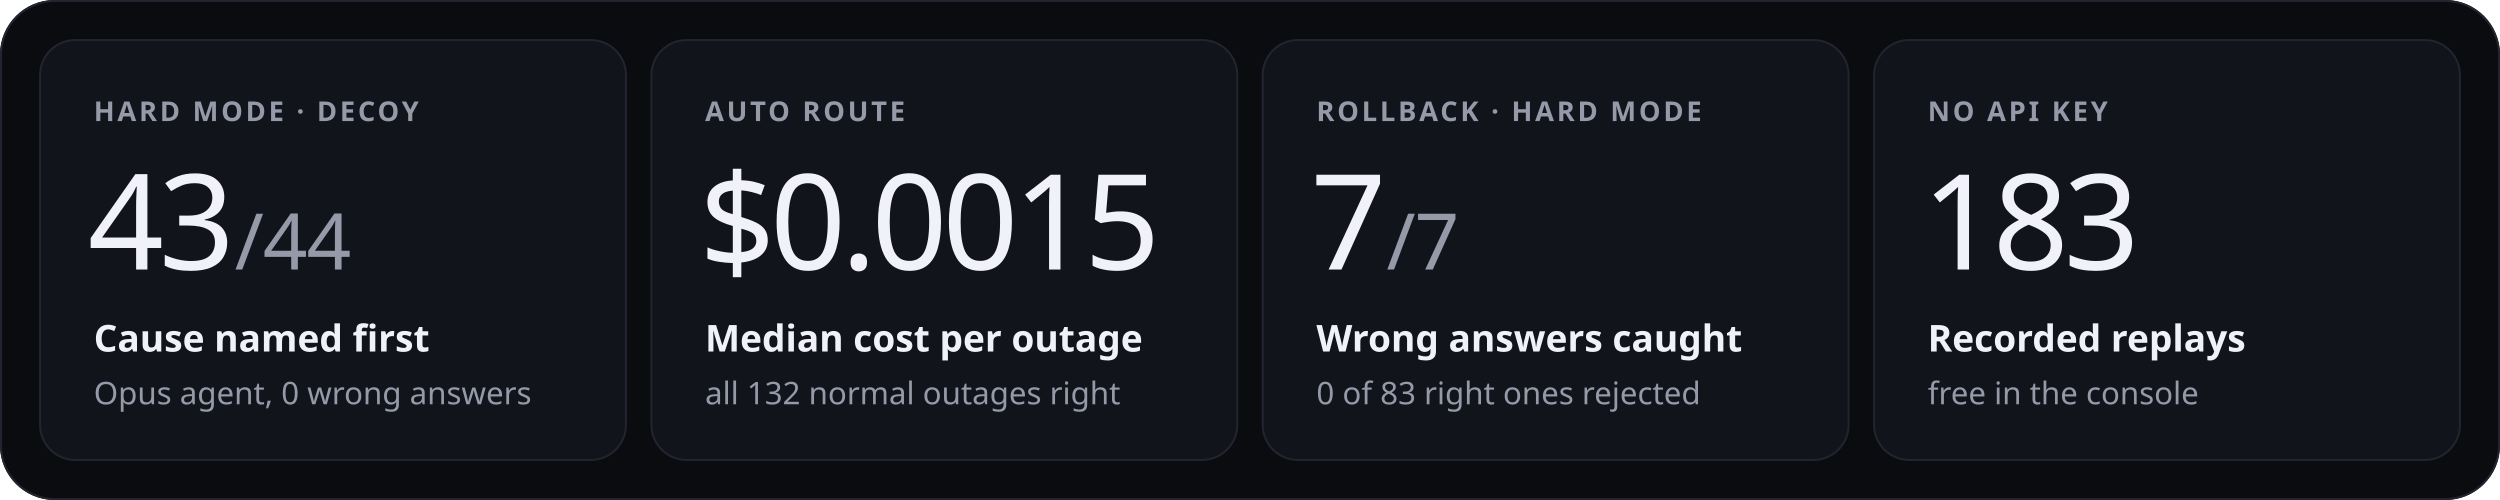
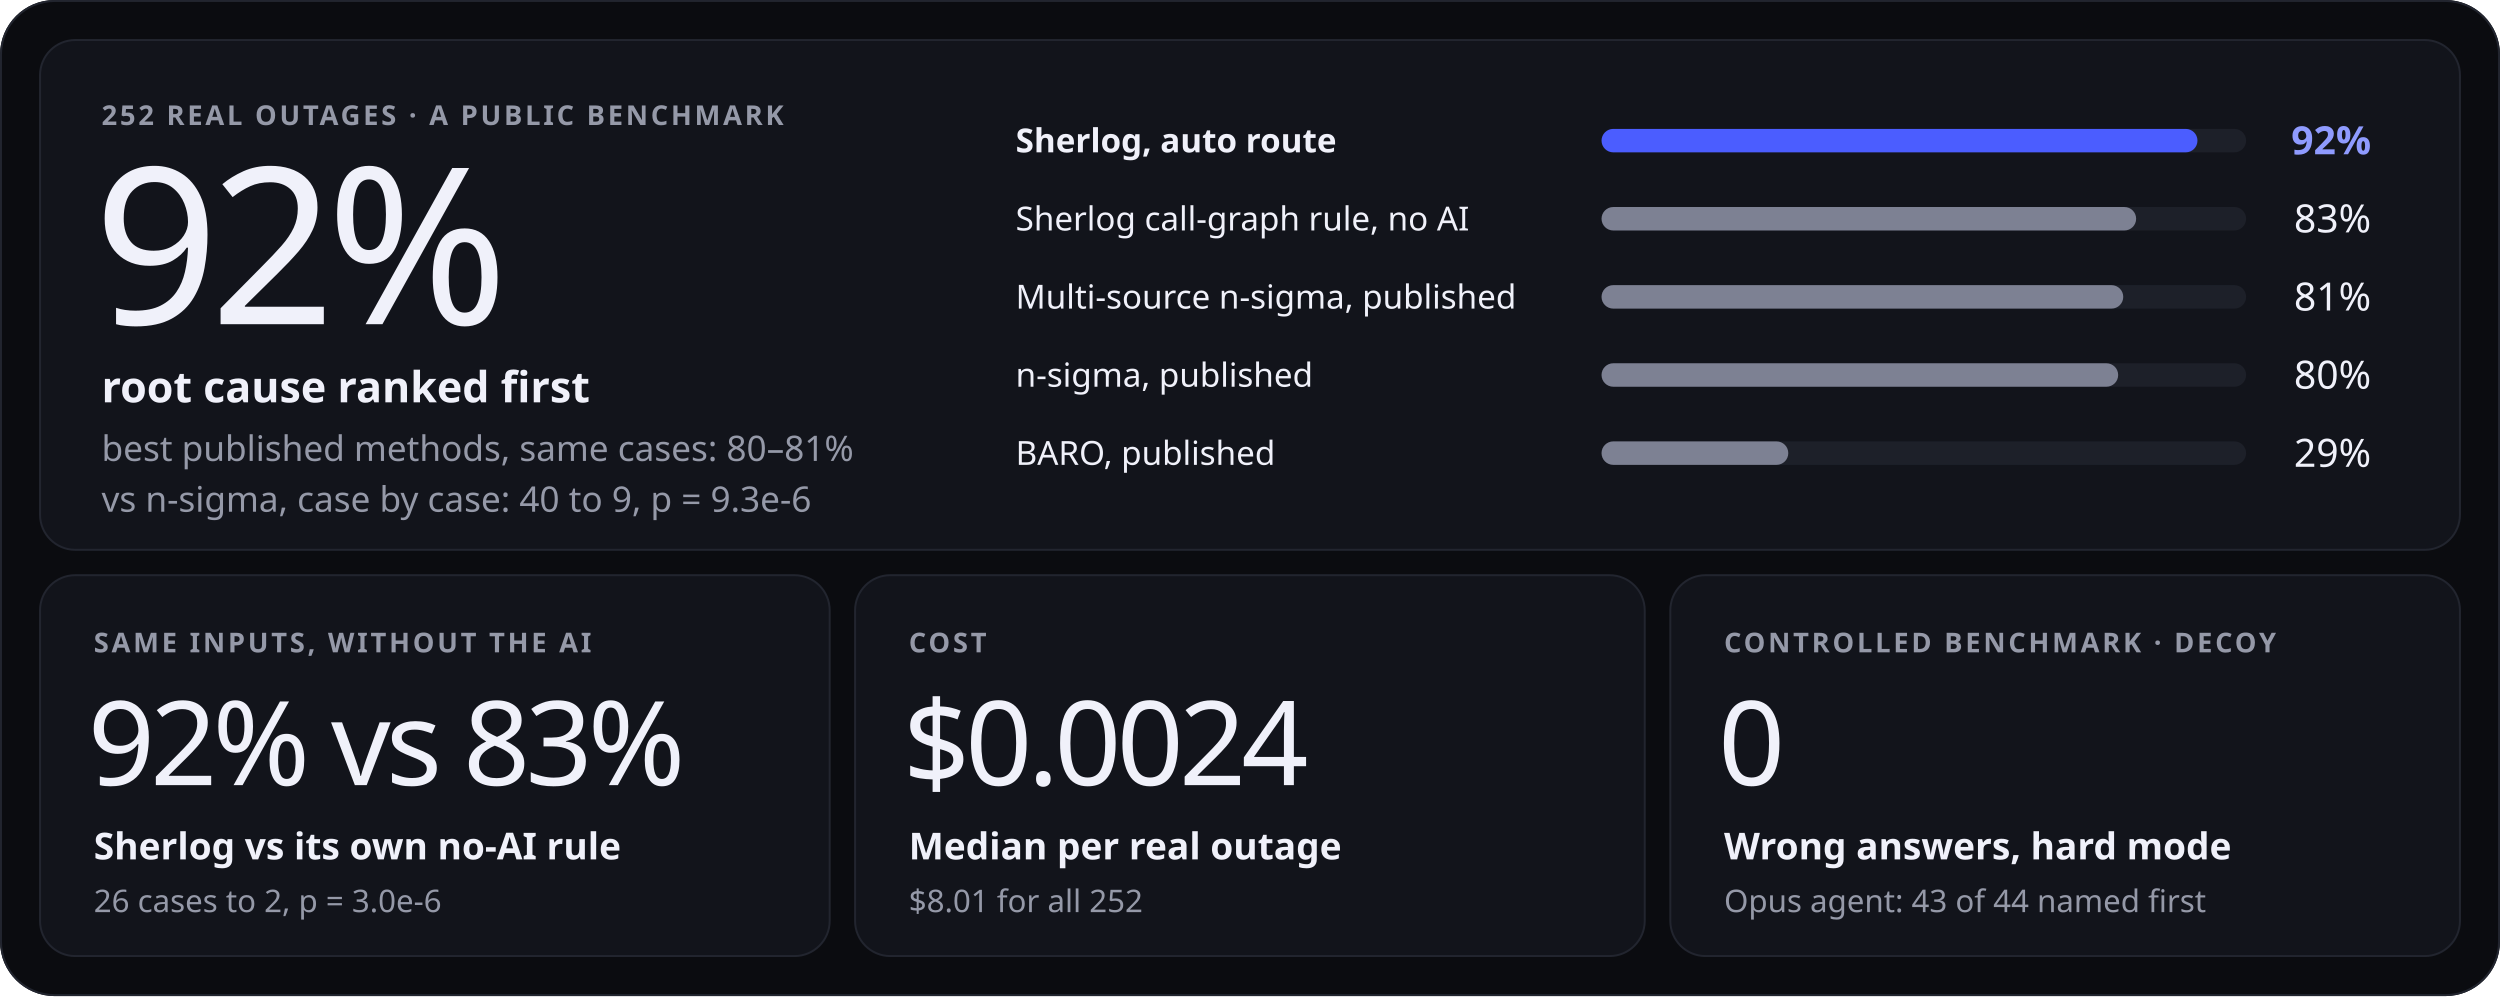
- <svg xmlns="http://www.w3.org/2000/svg" width="1280" height="256" viewBox="0 0 1280 256" font-family="system-ui, sans-serif" role="img" aria-labelledby="t d">
-   <rect width="1280" height="256" rx="28" fill="#0b0c10" />
-   <rect x=".5" y=".5" width="1279" height="255" rx="27.5" fill="none" stroke="#22252f" />
-   <rect x="20.5" y="20.5" width="300.0" height="215" rx="18" fill="#12141b" stroke="#22252f" />
-   <text x="48.0" y="62" font-size="14" font-weight="600" letter-spacing="1.4" fill="#9599a8">HARD MODE · DECOY</text>
-   <text x="45.0" y="138" font-size="68" letter-spacing="-2.6" fill="#f0f1fa">43<tspan font-size="40" letter-spacing="-.5" fill="#9599a8">/44</tspan>
-   </text>
-   <text x="48.0" y="180" font-size="19" font-weight="600" fill="#f0f1fa">Cause named first</text>
-   <text x="48.0" y="207" font-size="16" fill="#9599a8">Opus agent, 0 wrong answers</text>
-   <rect x="333.5" y="20.5" width="300.0" height="215" rx="18" fill="#12141b" stroke="#22252f" />
-   <text x="361.0" y="62" font-size="14" font-weight="600" letter-spacing="1.4" fill="#9599a8">AUTO ROUTE</text>
-   <text x="358.0" y="138" font-size="68" letter-spacing="-2.6" fill="#f0f1fa">$0.0015</text>
-   <text x="361.0" y="180" font-size="19" font-weight="600" fill="#f0f1fa">Median cost per outage</text>
-   <text x="361.0" y="207" font-size="16" fill="#9599a8">all 132 normal outages right</text>
-   <rect x="646.5" y="20.5" width="300.0" height="215" rx="18" fill="#12141b" stroke="#22252f" />
-   <text x="674.0" y="62" font-size="14" font-weight="600" letter-spacing="1.4" fill="#9599a8">ROLLBACK · HARD MODE</text>
-   <text x="671.0" y="138" font-size="68" letter-spacing="-2.6" fill="#f0f1fa">7<tspan font-size="40" letter-spacing="-.5" fill="#9599a8">/7</tspan>
-   </text>
-   <text x="674.0" y="180" font-size="19" font-weight="600" fill="#f0f1fa">Wrong answers caught</text>
-   <text x="674.0" y="207" font-size="16" fill="#9599a8">0 of 83 right ones rejected</text>
-   <rect x="959.5" y="20.5" width="300.0" height="215" rx="18" fill="#12141b" stroke="#22252f" />
-   <text x="987.0" y="62" font-size="14" font-weight="600" letter-spacing="1.4" fill="#9599a8">NO API KEY</text>
-   <text x="984.0" y="138" font-size="68" letter-spacing="-2.6" fill="#f0f1fa">183</text>
-   <text x="987.0" y="180" font-size="19" font-weight="600" fill="#f0f1fa">Recorded replays</text>
-   <text x="987.0" y="207" font-size="16" fill="#9599a8">free in the console</text>
+ <svg xmlns="http://www.w3.org/2000/svg" width="1280" height="510" viewBox="0 0 1280 510" font-family="system-ui, sans-serif" role="img" aria-labelledby="t d">
+   <rect width="1280" height="510" rx="28" fill="#0b0c10" />
+   <rect x=".5" y=".5" width="1279" height="509" rx="27.5" fill="none" stroke="#22252f" />
+   <rect x="20.5" y="20.5" width="1239.0" height="261.0" rx="18" fill="#12141b" stroke="#22252f" />
+   <text x="52.0" y="64.0" font-size="14" font-weight="600" letter-spacing="1.4" fill="#9599a8">252 REAL OUTAGES · A PUBLIC BENCHMARK</text>
+   <text x="48.0" y="166.0" font-size="112" letter-spacing="-4.5" fill="#f0f1fa">92%</text>
+   <text x="52.0" y="206.0" font-size="22" font-weight="600" fill="#f0f1fa">root cause ranked first</text>
+   <text x="52.0" y="236.0" font-size="18" fill="#9599a8">best published methods, same cases: 80–81%</text>
+   <text x="52.0" y="262.0" font-size="18" fill="#9599a8">vs n-sigma, case by case: 40 to 9, p = 9.3e-6</text>
+   <text x="520.0" y="78.0" font-size="17" font-weight="600" fill="#f0f1fa">Sherlog, auto route</text>
+   <rect x="820" y="66" width="330" height="12" rx="6" fill="#1d2029" />
+   <rect x="820" y="66" width="305.1" height="12" rx="6" fill="#4b5dff" />
+   <text x="1214.0" y="79.0" font-size="20" font-weight="600" text-anchor="end" fill="#8f9bff">92%</text>
+   <text x="520.0" y="118.0" font-size="17" fill="#f0f1fa">Sherlog call-graph rule, no AI</text>
+   <rect x="820" y="106" width="330" height="12" rx="6" fill="#1d2029" />
+   <rect x="820" y="106" width="273.7" height="12" rx="6" fill="#7d8193" />
+   <text x="1214.0" y="119.0" font-size="20" text-anchor="end" fill="#f0f1fa">83%</text>
+   <text x="520.0" y="158.0" font-size="17" fill="#f0f1fa">Multi-source n-sigma, published</text>
+   <rect x="820" y="146" width="330" height="12" rx="6" fill="#1d2029" />
+   <rect x="820" y="146" width="267.1" height="12" rx="6" fill="#7d8193" />
+   <text x="1214.0" y="159.0" font-size="20" text-anchor="end" fill="#f0f1fa">81%</text>
+   <text x="520.0" y="198.0" font-size="17" fill="#f0f1fa">n-sigma, published</text>
+   <rect x="820" y="186" width="330" height="12" rx="6" fill="#1d2029" />
+   <rect x="820" y="186" width="264.5" height="12" rx="6" fill="#7d8193" />
+   <text x="1214.0" y="199.0" font-size="20" text-anchor="end" fill="#f0f1fa">80%</text>
+   <text x="520.0" y="238.0" font-size="17" fill="#f0f1fa">BARO, published</text>
+   <rect x="820" y="226" width="330" height="12" rx="6" fill="#1d2029" />
+   <rect x="820" y="226" width="95.6" height="12" rx="6" fill="#7d8193" />
+   <text x="1214.0" y="239.0" font-size="20" text-anchor="end" fill="#f0f1fa">29%</text>
+   <rect x="20.5" y="294.5" width="404.3" height="195.0" rx="18" fill="#12141b" stroke="#22252f" />
+   <text x="48.0" y="334.0" font-size="14" font-weight="600" letter-spacing="1.4" fill="#9599a8">SAME INPUTS, WITHOUT THE AI</text>
+   <text x="45.0" y="402.0" font-size="60" letter-spacing="-2.4" fill="#f0f1fa">92% vs 83%</text>
+   <text x="48.0" y="440.0" font-size="19" font-weight="600" fill="#f0f1fa">Sherlog vs its own no-AI rule</text>
+   <text x="48.0" y="467.0" font-size="16" fill="#9599a8">26 cases to 2, p = 3.0e-6</text>
+   <rect x="437.8" y="294.5" width="404.3" height="195.0" rx="18" fill="#12141b" stroke="#22252f" />
+   <text x="465.3" y="334.0" font-size="14" font-weight="600" letter-spacing="1.4" fill="#9599a8">COST</text>
+   <text x="462.3" y="402.0" font-size="60" letter-spacing="-2.4" fill="#f0f1fa">$0.0024</text>
+   <text x="465.3" y="440.0" font-size="19" font-weight="600" fill="#f0f1fa">Median per real outage</text>
+   <text x="465.3" y="467.0" font-size="16" fill="#9599a8">$8.01 for all 252</text>
+   <rect x="855.2" y="294.5" width="404.3" height="195.0" rx="18" fill="#12141b" stroke="#22252f" />
+   <text x="882.7" y="334.0" font-size="14" font-weight="600" letter-spacing="1.4" fill="#9599a8">CONTROLLED BENCHMARK · DECOY</text>
+   <text x="879.7" y="402.0" font-size="60" letter-spacing="-2.4" fill="#f0f1fa">0</text>
+   <text x="882.7" y="440.0" font-size="19" font-weight="600" fill="#f0f1fa">Wrong answers, hard mode</text>
+   <text x="882.7" y="467.0" font-size="16" fill="#9599a8">Opus agent: 43 of 44 named first</text>
</svg>
